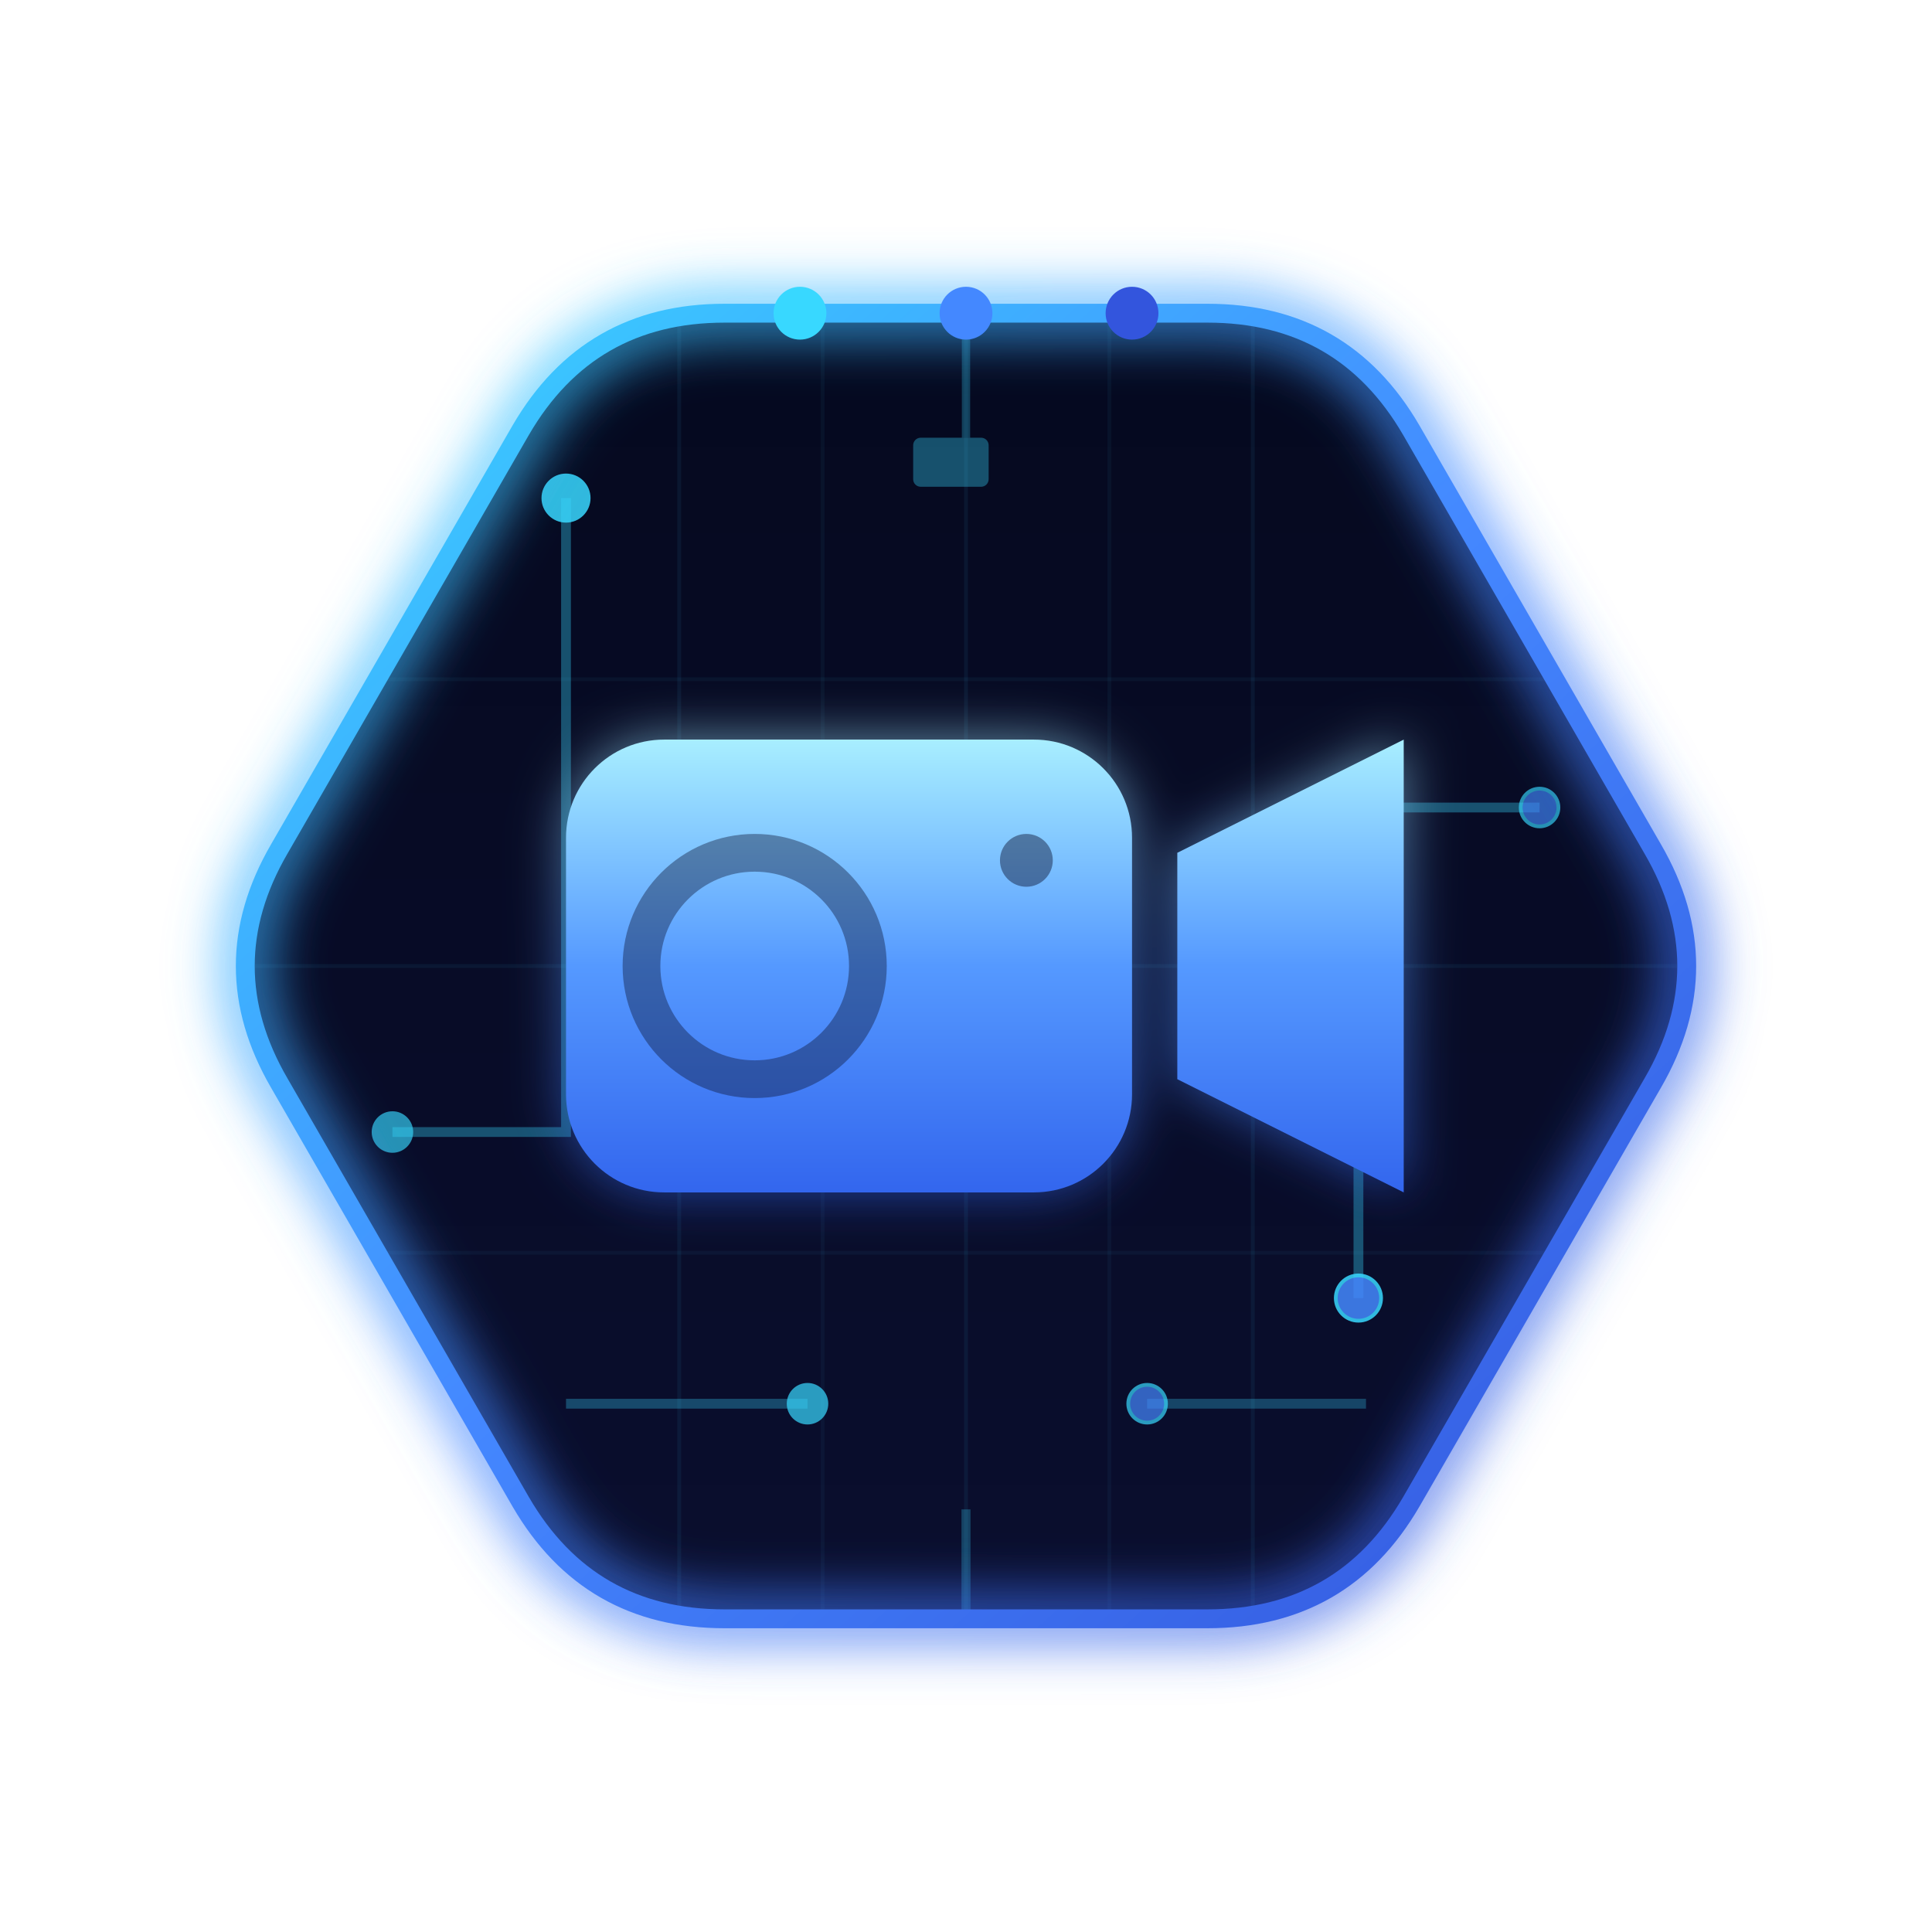
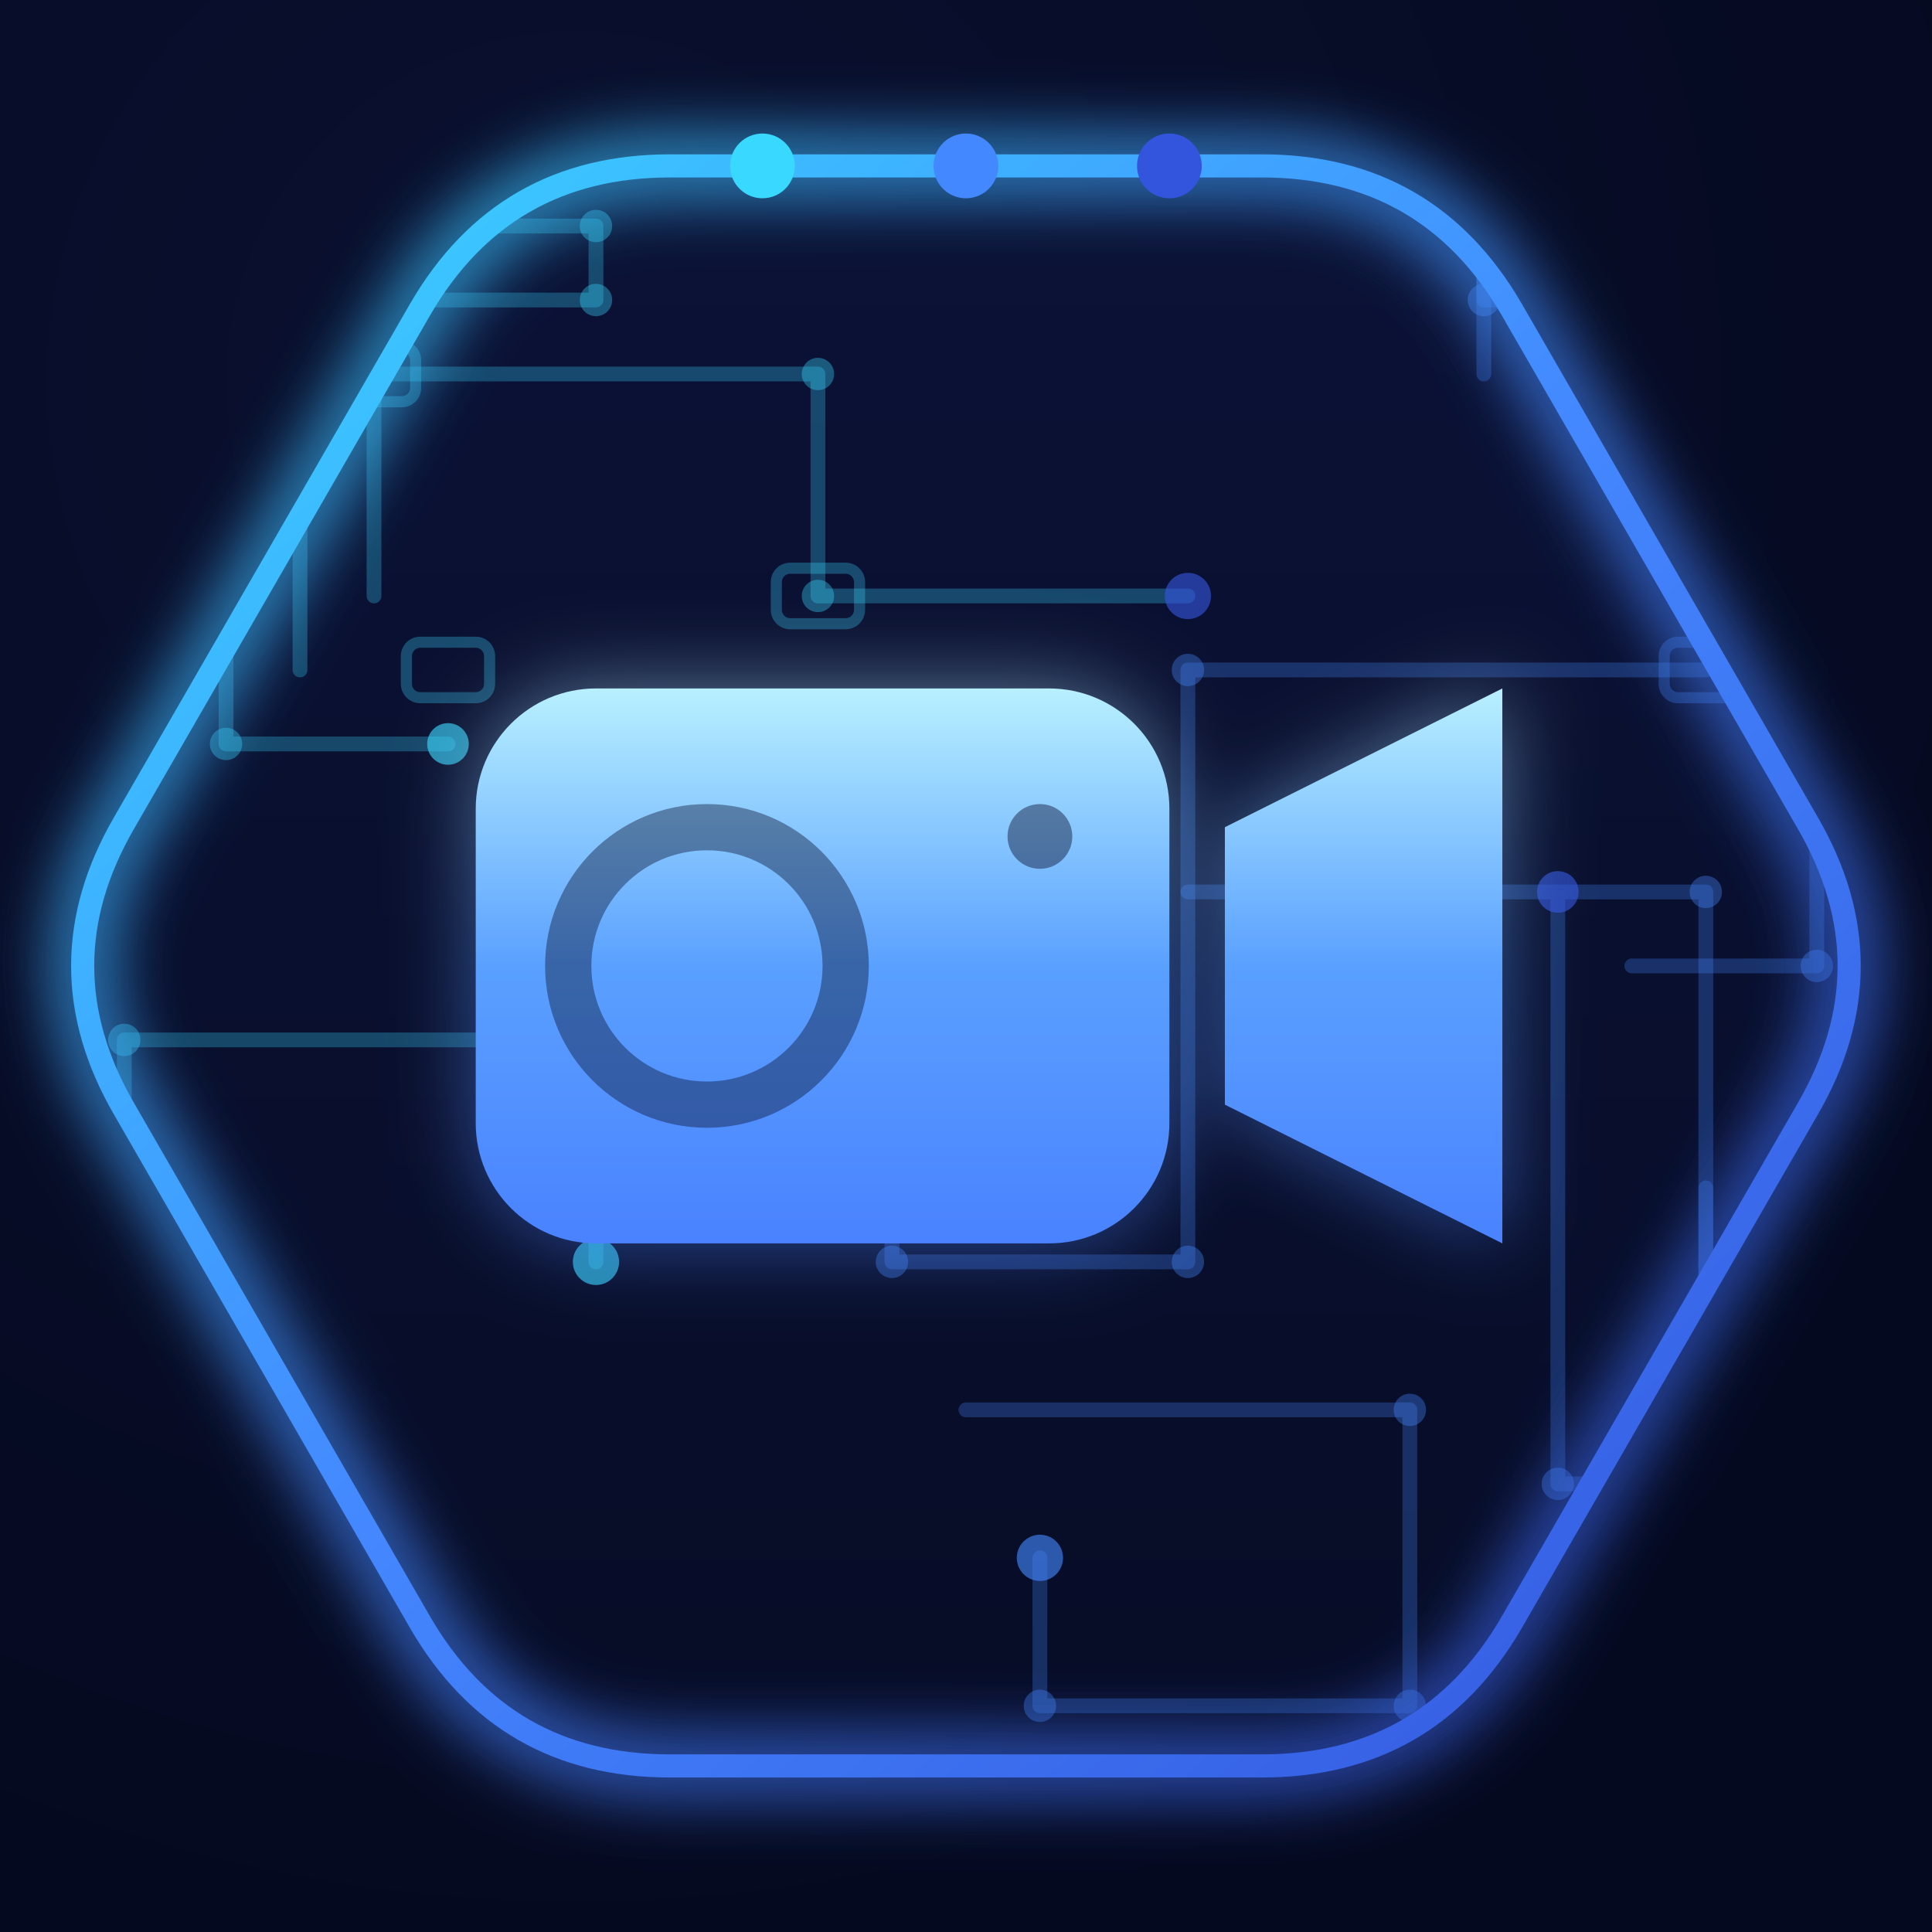
- <svg xmlns="http://www.w3.org/2000/svg" viewBox="0 0 512 512" role="img" aria-label="PreeceMeet">
+ <svg xmlns="http://www.w3.org/2000/svg" viewBox="0 0 1024 1024" width="1024" height="1024">
  <defs>
-     <linearGradient id="pmCell" x1="0" y1="0" x2="0" y2="1">
-       <stop offset="0" stop-color="#05091F" />
-       <stop offset="1" stop-color="#0A0E2E" />
+     <radialGradient id="gCanvas" cx="30%" cy="20%" r="120%">
+       <stop offset="0" stop-color="#0a1030" />
+       <stop offset=".7" stop-color="#05091f" />
+     </radialGradient>
+     <linearGradient id="gNavy" x1="0" y1="0" x2="0" y2="1">
+       <stop offset="0" stop-color="#0b1236" />
+       <stop offset="1" stop-color="#070c26" />
    </linearGradient>
-     <linearGradient id="pmBorder" x1="0" y1="0" x2="1" y2="1">
-       <stop offset="0" stop-color="#38D8FF" />
-       <stop offset=".5" stop-color="#4488FF" />
-       <stop offset="1" stop-color="#3355DD" />
+     <linearGradient id="gBorder" x1="0" y1="0" x2="1" y2="1">
+       <stop offset="0" stop-color="#38d8ff" />
+       <stop offset=".5" stop-color="#4488ff" />
+       <stop offset="1" stop-color="#3355dd" />
    </linearGradient>
-     <linearGradient id="pmLens" x1="0" y1="0" x2="0" y2="1">
-       <stop offset="0" stop-color="#A8EEFF" />
-       <stop offset=".5" stop-color="#5599FF" />
-       <stop offset="1" stop-color="#3366EE" />
+     <linearGradient id="gKey" x1="0" y1="0" x2="0" y2="1">
+       <stop offset="0" stop-color="#b8f0ff" />
+       <stop offset=".5" stop-color="#5aa0ff" />
+       <stop offset="1" stop-color="#4a82ff" />
    </linearGradient>
-     <filter id="pmGlow" x="-40%" y="-40%" width="180%" height="180%">
+     <filter id="fGlow" x="-40%" y="-40%" width="180%" height="180%">
      <feGaussianBlur stdDeviation="7" />
    </filter>
-     <filter id="pmBloom" x="-60%" y="-60%" width="220%" height="220%">
-       <feGaussianBlur stdDeviation="7" />
+     <filter id="fBloom" x="-60%" y="-60%" width="220%" height="220%">
+       <feGaussianBlur stdDeviation="9" />
    </filter>
-     <clipPath id="pmHex">
+     <clipPath id="hexClip">
      <path d="M438 225 L374 114 Q356 83 320 83 L192 83 Q156 83 138 114 L74 225 Q56 256 74 287 L138 398 Q156 429 192 429 L320 429 Q356 429 374 398 L438 287 Q456 256 438 225 Z" />
    </clipPath>
  </defs>
-   <path d="M438 225 L374 114 Q356 83 320 83 L192 83 Q156 83 138 114 L74 225 Q56 256 74 287 L138 398 Q156 429 192 429 L320 429 Q356 429 374 398 L438 287 Q456 256 438 225 Z" fill="url(#pmCell)" />
-   <g clip-path="url(#pmHex)" fill="none" stroke="#38D8FF">
-     <path d="M180 70 V452" stroke-width="1" opacity=".07" />
-     <path d="M218 64 V452" stroke-width="1" opacity=".05" />
-     <path d="M256 60 V452" stroke-width="1" opacity=".07" />
-     <path d="M294 64 V452" stroke-width="1" opacity=".05" />
-     <path d="M332 70 V452" stroke-width="1" opacity=".07" />
-     <path d="M60 180 H452" stroke-width="1" opacity=".05" />
-     <path d="M60 256 H452" stroke-width="1" opacity=".06" />
-     <path d="M60 332 H452" stroke-width="1" opacity=".05" />
-     <path d="M104 300 H150 V132" stroke-width="2.6" opacity=".34" />
-     <path d="M408 214 H360 V344" stroke-width="2.6" opacity=".34" />
-     <path d="M150 372 H214" stroke-width="2.6" opacity=".3" />
-     <path d="M362 372 H304" stroke-width="2.6" opacity=".28" />
-     <path d="M256 452 V400" stroke-width="2.4" opacity=".26" />
-     <path d="M256 70 V116" stroke-width="2.2" opacity=".26" />
-     <rect x="242" y="116" width="20" height="13" rx="2" stroke="none" fill="#38D8FF" opacity=".34" />
-     <circle cx="150" cy="132" r="6" fill="#38D8FF" opacity=".85" />
-     <circle cx="360" cy="344" r="6" fill="#4488FF" opacity=".85" />
-     <circle cx="214" cy="372" r="5" fill="#38D8FF" opacity=".7" />
-     <circle cx="304" cy="372" r="5" fill="#4488FF" opacity=".7" />
-     <circle cx="104" cy="300" r="5" fill="#38D8FF" opacity=".65" />
-     <circle cx="408" cy="214" r="5" fill="#4488FF" opacity=".65" />
+   <rect width="1024" height="1024" fill="url(#gCanvas)" />
+   <g transform="translate(-115.5,-115.5) scale(2.451)">
+     <path d="M438 225 L374 114 Q356 83 320 83 L192 83 Q156 83 138 114 L74 225 Q56 256 74 287 L138 398 Q156 429 192 429 L320 429 Q356 429 374 398 L438 287 Q456 256 438 225 Z" fill="url(#gNavy)" />
+     <g clip-path="url(#hexClip)">
+       <path d="M400 112 H368 V96 H432 V144" stroke="#4488ff" stroke-width="3.2" fill="none" opacity="0.28" stroke-linecap="round" stroke-linejoin="round" />
+       <circle cx="368" cy="112" r="3.5" fill="#4488ff" opacity="0.36" />
+       <circle cx="368" cy="96" r="3.5" fill="#4488ff" opacity="0.36" />
+       <circle cx="432" cy="96" r="3.5" fill="#4488ff" opacity="0.36" />
+       <circle cx="432" cy="144" r="4.5" fill="#4488ff" opacity="0.62" />
+       <path d="M128 176 V112 H176 V96 H112" stroke="#38d8ff" stroke-width="3.2" fill="none" opacity="0.28" stroke-linecap="round" stroke-linejoin="round" />
+       <circle cx="128" cy="112" r="3.5" fill="#38d8ff" opacity="0.36" />
+       <circle cx="176" cy="112" r="3.5" fill="#38d8ff" opacity="0.36" />
+       <circle cx="176" cy="96" r="3.5" fill="#38d8ff" opacity="0.36" />
+       <circle cx="112" cy="96" r="4.5" fill="#3355dd" opacity="0.62" />
+       <path d="M368 128 V96 H440 V96" stroke="#4488ff" stroke-width="3.2" fill="none" opacity="0.28" stroke-linecap="round" stroke-linejoin="round" />
+       <circle cx="368" cy="96" r="3.5" fill="#4488ff" opacity="0.36" />
+       <circle cx="440" cy="96" r="3.5" fill="#4488ff" opacity="0.36" />
+       <circle cx="440" cy="96" r="4.5" fill="#4488ff" opacity="0.62" />
+       <path d="M176 272 H74 V384 H74 V416" stroke="#38d8ff" stroke-width="3.2" fill="none" opacity="0.28" stroke-linecap="round" stroke-linejoin="round" />
+       <circle cx="74" cy="272" r="3.5" fill="#38d8ff" opacity="0.36" />
+       <circle cx="74" cy="384" r="3.5" fill="#38d8ff" opacity="0.36" />
+       <circle cx="74" cy="384" r="3.5" fill="#38d8ff" opacity="0.36" />
+       <circle cx="74" cy="416" r="5" fill="#38d8ff" opacity="0.62" />
+       <path d="M256 352 H352 V416 H272 V384" stroke="#4488ff" stroke-width="3.2" fill="none" opacity="0.28" stroke-linecap="round" stroke-linejoin="round" />
+       <circle cx="352" cy="352" r="3.5" fill="#4488ff" opacity="0.36" />
+       <circle cx="352" cy="416" r="3.5" fill="#4488ff" opacity="0.36" />
+       <circle cx="272" cy="416" r="3.5" fill="#4488ff" opacity="0.36" />
+       <circle cx="272" cy="384" r="5" fill="#4488ff" opacity="0.62" />
+       <path d="M400 256 H440 V144 H440 V112" stroke="#4488ff" stroke-width="3.2" fill="none" opacity="0.28" stroke-linecap="round" stroke-linejoin="round" />
+       <circle cx="440" cy="256" r="3.5" fill="#4488ff" opacity="0.36" />
+       <circle cx="440" cy="144" r="3.5" fill="#4488ff" opacity="0.36" />
+       <circle cx="440" cy="144" r="3.5" fill="#4488ff" opacity="0.36" />
+       <circle cx="440" cy="112" r="5" fill="#4488ff" opacity="0.62" />
+       <path d="M112 192 V128 H224 V176 H304" stroke="#38d8ff" stroke-width="3.2" fill="none" opacity="0.28" stroke-linecap="round" stroke-linejoin="round" />
+       <circle cx="112" cy="128" r="3.5" fill="#38d8ff" opacity="0.36" />
+       <circle cx="224" cy="128" r="3.5" fill="#38d8ff" opacity="0.36" />
+       <circle cx="224" cy="176" r="3.5" fill="#38d8ff" opacity="0.36" />
+       <circle cx="304" cy="176" r="5" fill="#3355dd" opacity="0.62" />
+       <path d="M416 192 H304 V320 H240 V224" stroke="#4488ff" stroke-width="3.2" fill="none" opacity="0.28" stroke-linecap="round" stroke-linejoin="round" />
+       <circle cx="304" cy="192" r="3.5" fill="#4488ff" opacity="0.36" />
+       <circle cx="304" cy="320" r="3.5" fill="#4488ff" opacity="0.36" />
+       <circle cx="240" cy="320" r="3.5" fill="#4488ff" opacity="0.36" />
+       <circle cx="240" cy="224" r="4.5" fill="#4488ff" opacity="0.62" />
+       <path d="M304 240 H416 V368 H384 V240" stroke="#4488ff" stroke-width="3.2" fill="none" opacity="0.28" stroke-linecap="round" stroke-linejoin="round" />
+       <circle cx="416" cy="240" r="3.5" fill="#4488ff" opacity="0.36" />
+       <circle cx="416" cy="368" r="3.5" fill="#4488ff" opacity="0.36" />
+       <circle cx="384" cy="368" r="3.5" fill="#4488ff" opacity="0.36" />
+       <circle cx="384" cy="240" r="4.5" fill="#3355dd" opacity="0.62" />
+       <path d="M224 304 V240 H176 V320" stroke="#38d8ff" stroke-width="3.2" fill="none" opacity="0.28" stroke-linecap="round" stroke-linejoin="round" />
+       <circle cx="224" cy="240" r="3.5" fill="#38d8ff" opacity="0.36" />
+       <circle cx="176" cy="240" r="3.5" fill="#38d8ff" opacity="0.36" />
+       <circle cx="176" cy="320" r="5" fill="#38d8ff" opacity="0.62" />
+       <path d="M144 96 H96 V208 H144" stroke="#38d8ff" stroke-width="3.2" fill="none" opacity="0.28" stroke-linecap="round" stroke-linejoin="round" />
+       <circle cx="96" cy="96" r="3.5" fill="#38d8ff" opacity="0.36" />
+       <circle cx="96" cy="208" r="3.5" fill="#38d8ff" opacity="0.36" />
+       <circle cx="144" cy="208" r="4.5" fill="#38d8ff" opacity="0.62" />
+       <path d="M416 304 V400 H440 V368 H440" stroke="#4488ff" stroke-width="3.2" fill="none" opacity="0.28" stroke-linecap="round" stroke-linejoin="round" />
+       <circle cx="416" cy="400" r="3.5" fill="#4488ff" opacity="0.36" />
+       <circle cx="440" cy="400" r="3.5" fill="#4488ff" opacity="0.36" />
+       <circle cx="440" cy="368" r="3.5" fill="#4488ff" opacity="0.36" />
+       <circle cx="440" cy="368" r="5" fill="#4488ff" opacity="0.62" />
+       <rect x="215" y="170" width="18" height="12" rx="3" fill="none" stroke="#38d8ff" stroke-width="2.4" opacity="0.3" />
+       <rect x="119" y="122" width="18" height="12" rx="3" fill="none" stroke="#38d8ff" stroke-width="2.4" opacity="0.3" />
+       <rect x="407" y="186" width="18" height="12" rx="3" fill="none" stroke="#4488ff" stroke-width="2.4" opacity="0.3" />
+       <rect x="247" y="250" width="18" height="12" rx="3" fill="none" stroke="#4488ff" stroke-width="2.4" opacity="0.3" />
+       <rect x="135" y="186" width="18" height="12" rx="3" fill="none" stroke="#38d8ff" stroke-width="2.4" opacity="0.3" />
+     </g>
+     <g filter="url(#fBloom)" opacity=".5" fill="url(#gKey)">
+       <rect x="150" y="196" width="150" height="120" rx="26" />
+       <path d="M312 226 L372 196 L372 316 L312 286 Z" />
+     </g>
+     <g fill="url(#gKey)">
+       <rect x="150" y="196" width="150" height="120" rx="26" />
+       <path d="M312 226 L372 196 L372 316 L312 286 Z" />
+     </g>
+     <circle cx="200" cy="256" r="30" fill="none" stroke="#0a1230" stroke-width="10" opacity=".42" />
+     <circle cx="272" cy="228" r="7" fill="#0a1230" opacity=".45" />
+     <path d="M438 225 L374 114 Q356 83 320 83 L192 83 Q156 83 138 114 L74 225 Q56 256 74 287 L138 398 Q156 429 192 429 L320 429 Q356 429 374 398 L438 287 Q456 256 438 225 Z" fill="none" stroke="url(#gBorder)" stroke-width="12" filter="url(#fGlow)" opacity=".82" />
+     <path d="M438 225 L374 114 Q356 83 320 83 L192 83 Q156 83 138 114 L74 225 Q56 256 74 287 L138 398 Q156 429 192 429 L320 429 Q356 429 374 398 L438 287 Q456 256 438 225 Z" fill="none" stroke="url(#gBorder)" stroke-width="5" />
+     <circle cx="212" cy="83" r="7" fill="#38d8ff" />
+     <circle cx="256" cy="83" r="7" fill="#4488ff" />
+     <circle cx="300" cy="83" r="7" fill="#3355dd" />
  </g>
-   <g filter="url(#pmBloom)" opacity=".6">
-     <rect x="150" y="196" width="150" height="120" rx="26" fill="url(#pmLens)" />
-     <path d="M312 226 L372 196 L372 316 L312 286 Z" fill="url(#pmLens)" />
-   </g>
-   <rect x="150" y="196" width="150" height="120" rx="26" fill="url(#pmLens)" />
-   <path d="M312 226 L372 196 L372 316 L312 286 Z" fill="url(#pmLens)" />
-   <circle cx="200" cy="256" r="30" fill="none" stroke="#0A1230" stroke-width="10" opacity=".4" />
-   <circle cx="272" cy="228" r="7" fill="#0A1230" opacity=".45" />
-   <path d="M438 225 L374 114 Q356 83 320 83 L192 83 Q156 83 138 114 L74 225 Q56 256 74 287 L138 398 Q156 429 192 429 L320 429 Q356 429 374 398 L438 287 Q456 256 438 225 Z" fill="none" stroke="url(#pmBorder)" stroke-width="12" filter="url(#pmGlow)" opacity=".82" />
-   <path d="M438 225 L374 114 Q356 83 320 83 L192 83 Q156 83 138 114 L74 225 Q56 256 74 287 L138 398 Q156 429 192 429 L320 429 Q356 429 374 398 L438 287 Q456 256 438 225 Z" fill="none" stroke="url(#pmBorder)" stroke-width="5" />
-   <circle cx="212" cy="83" r="7" fill="#38D8FF" />
-   <circle cx="256" cy="83" r="7" fill="#4488FF" />
-   <circle cx="300" cy="83" r="7" fill="#3355DD" />
</svg>
